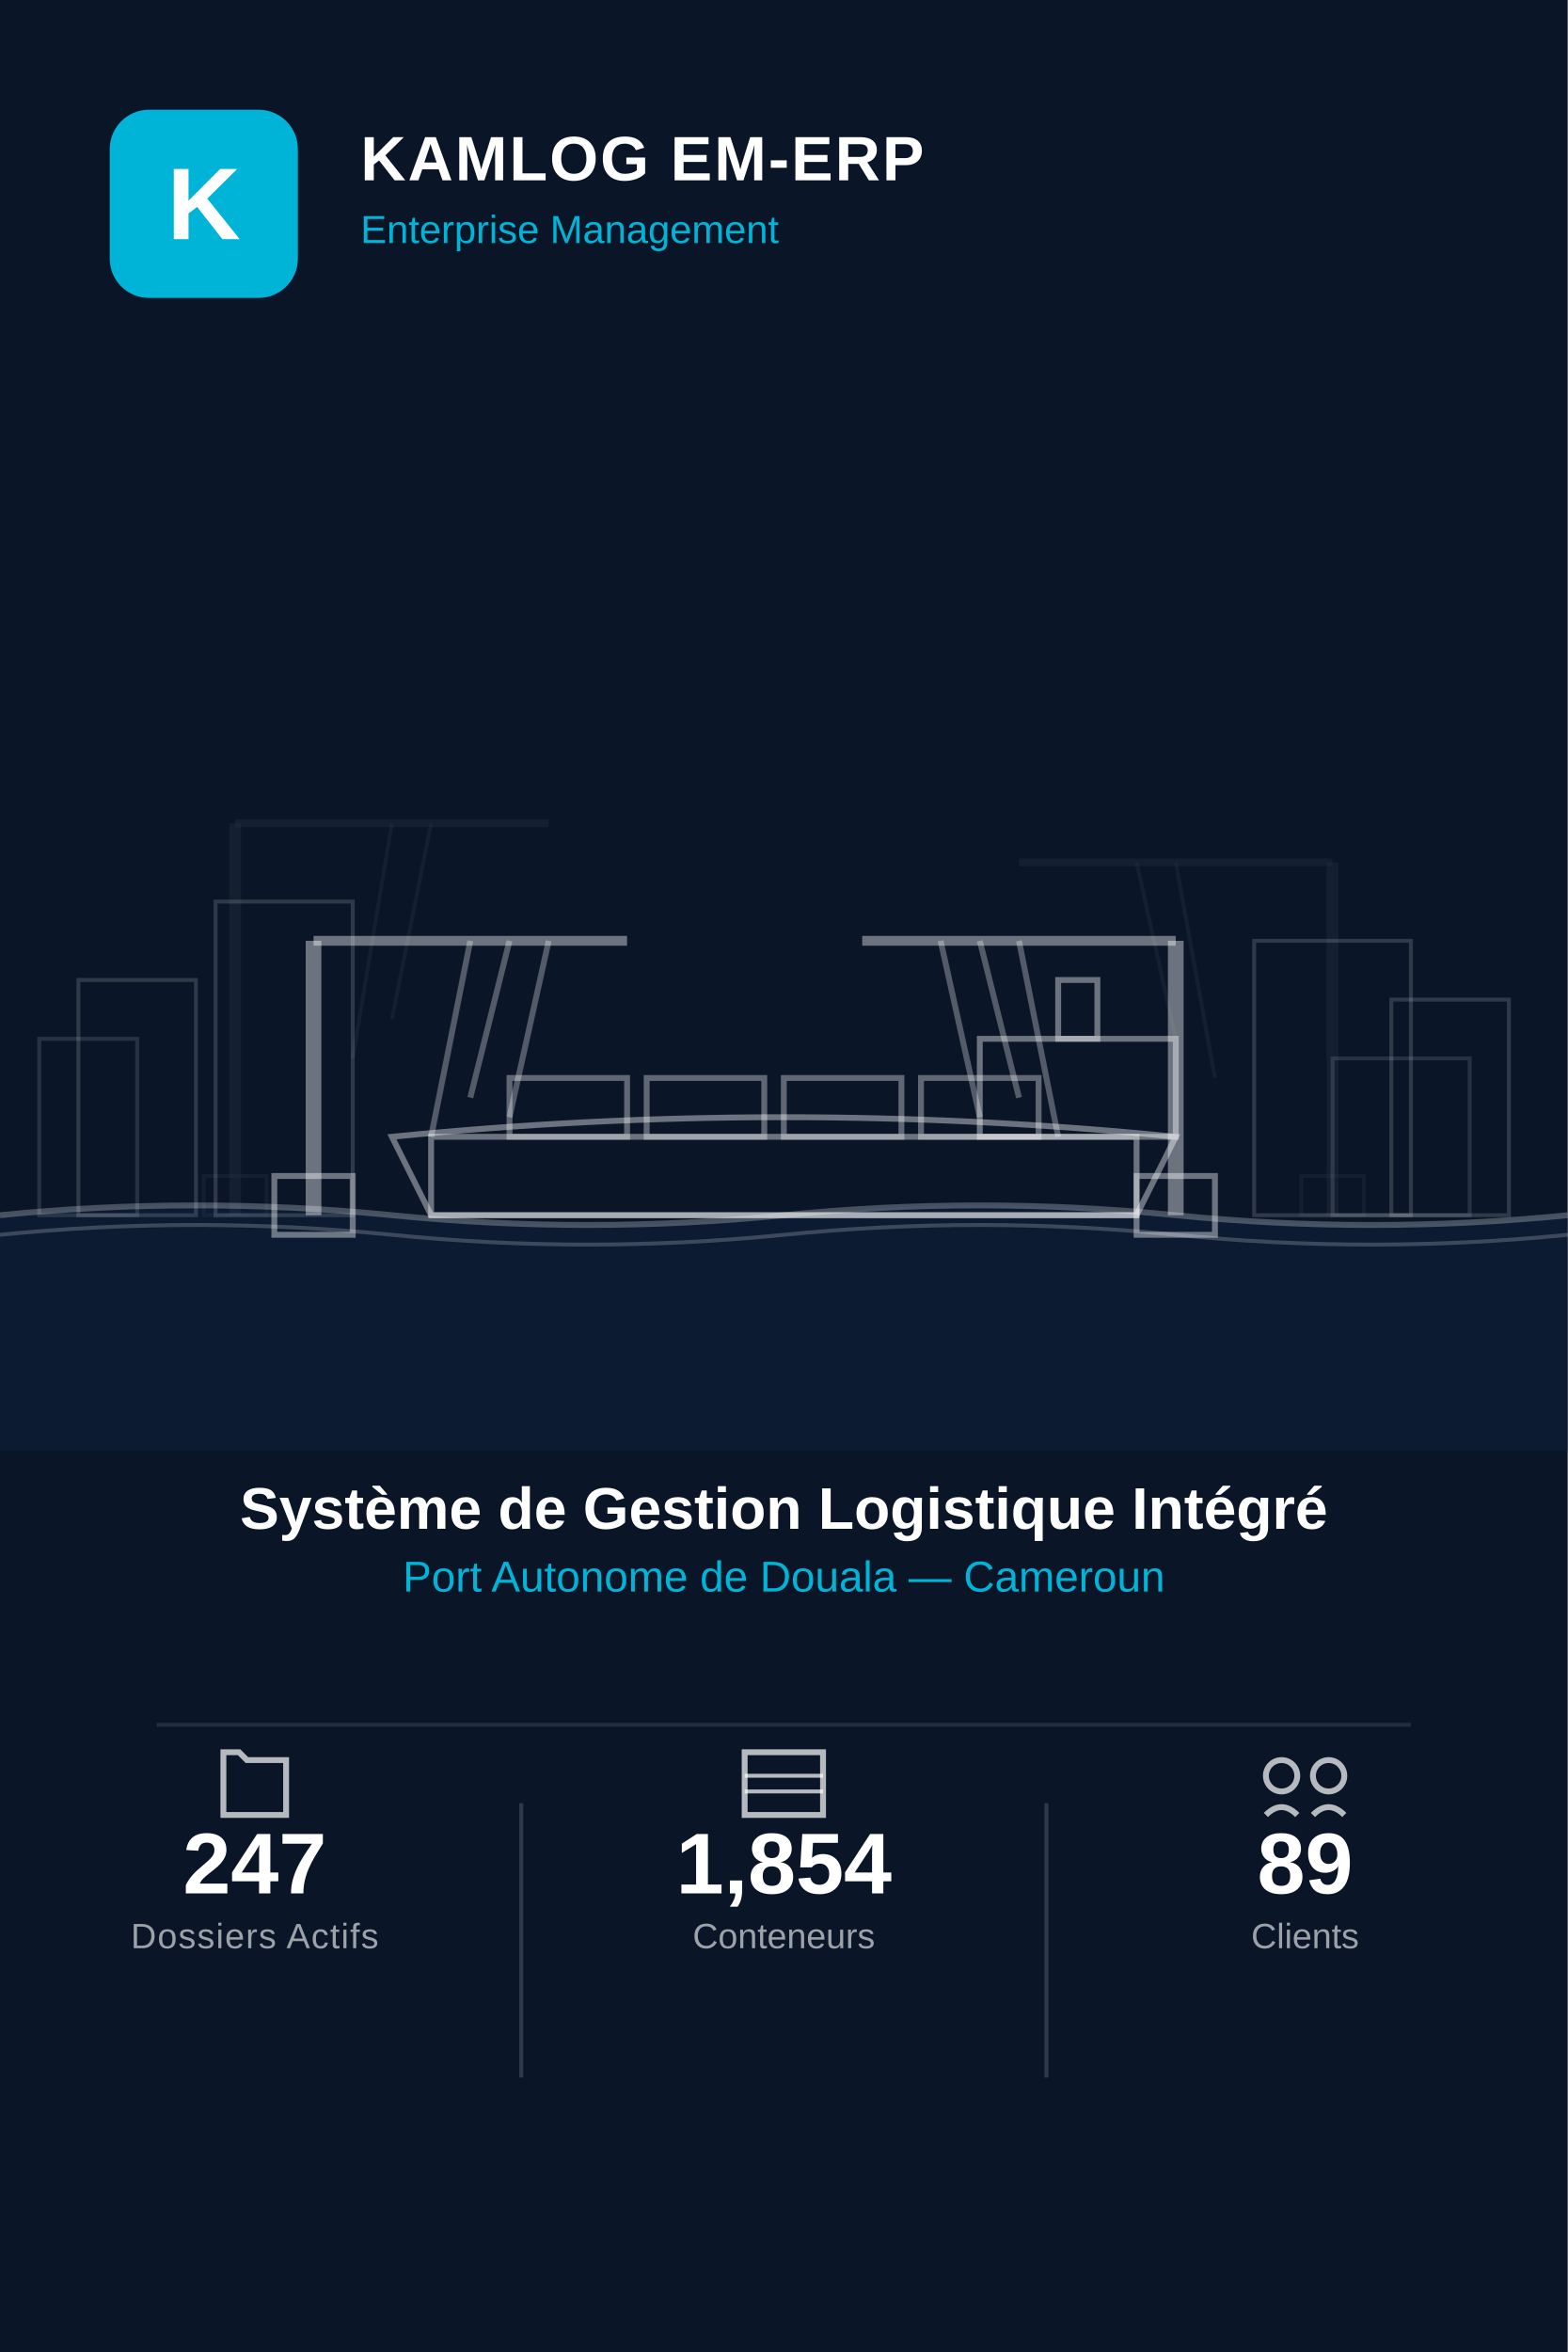
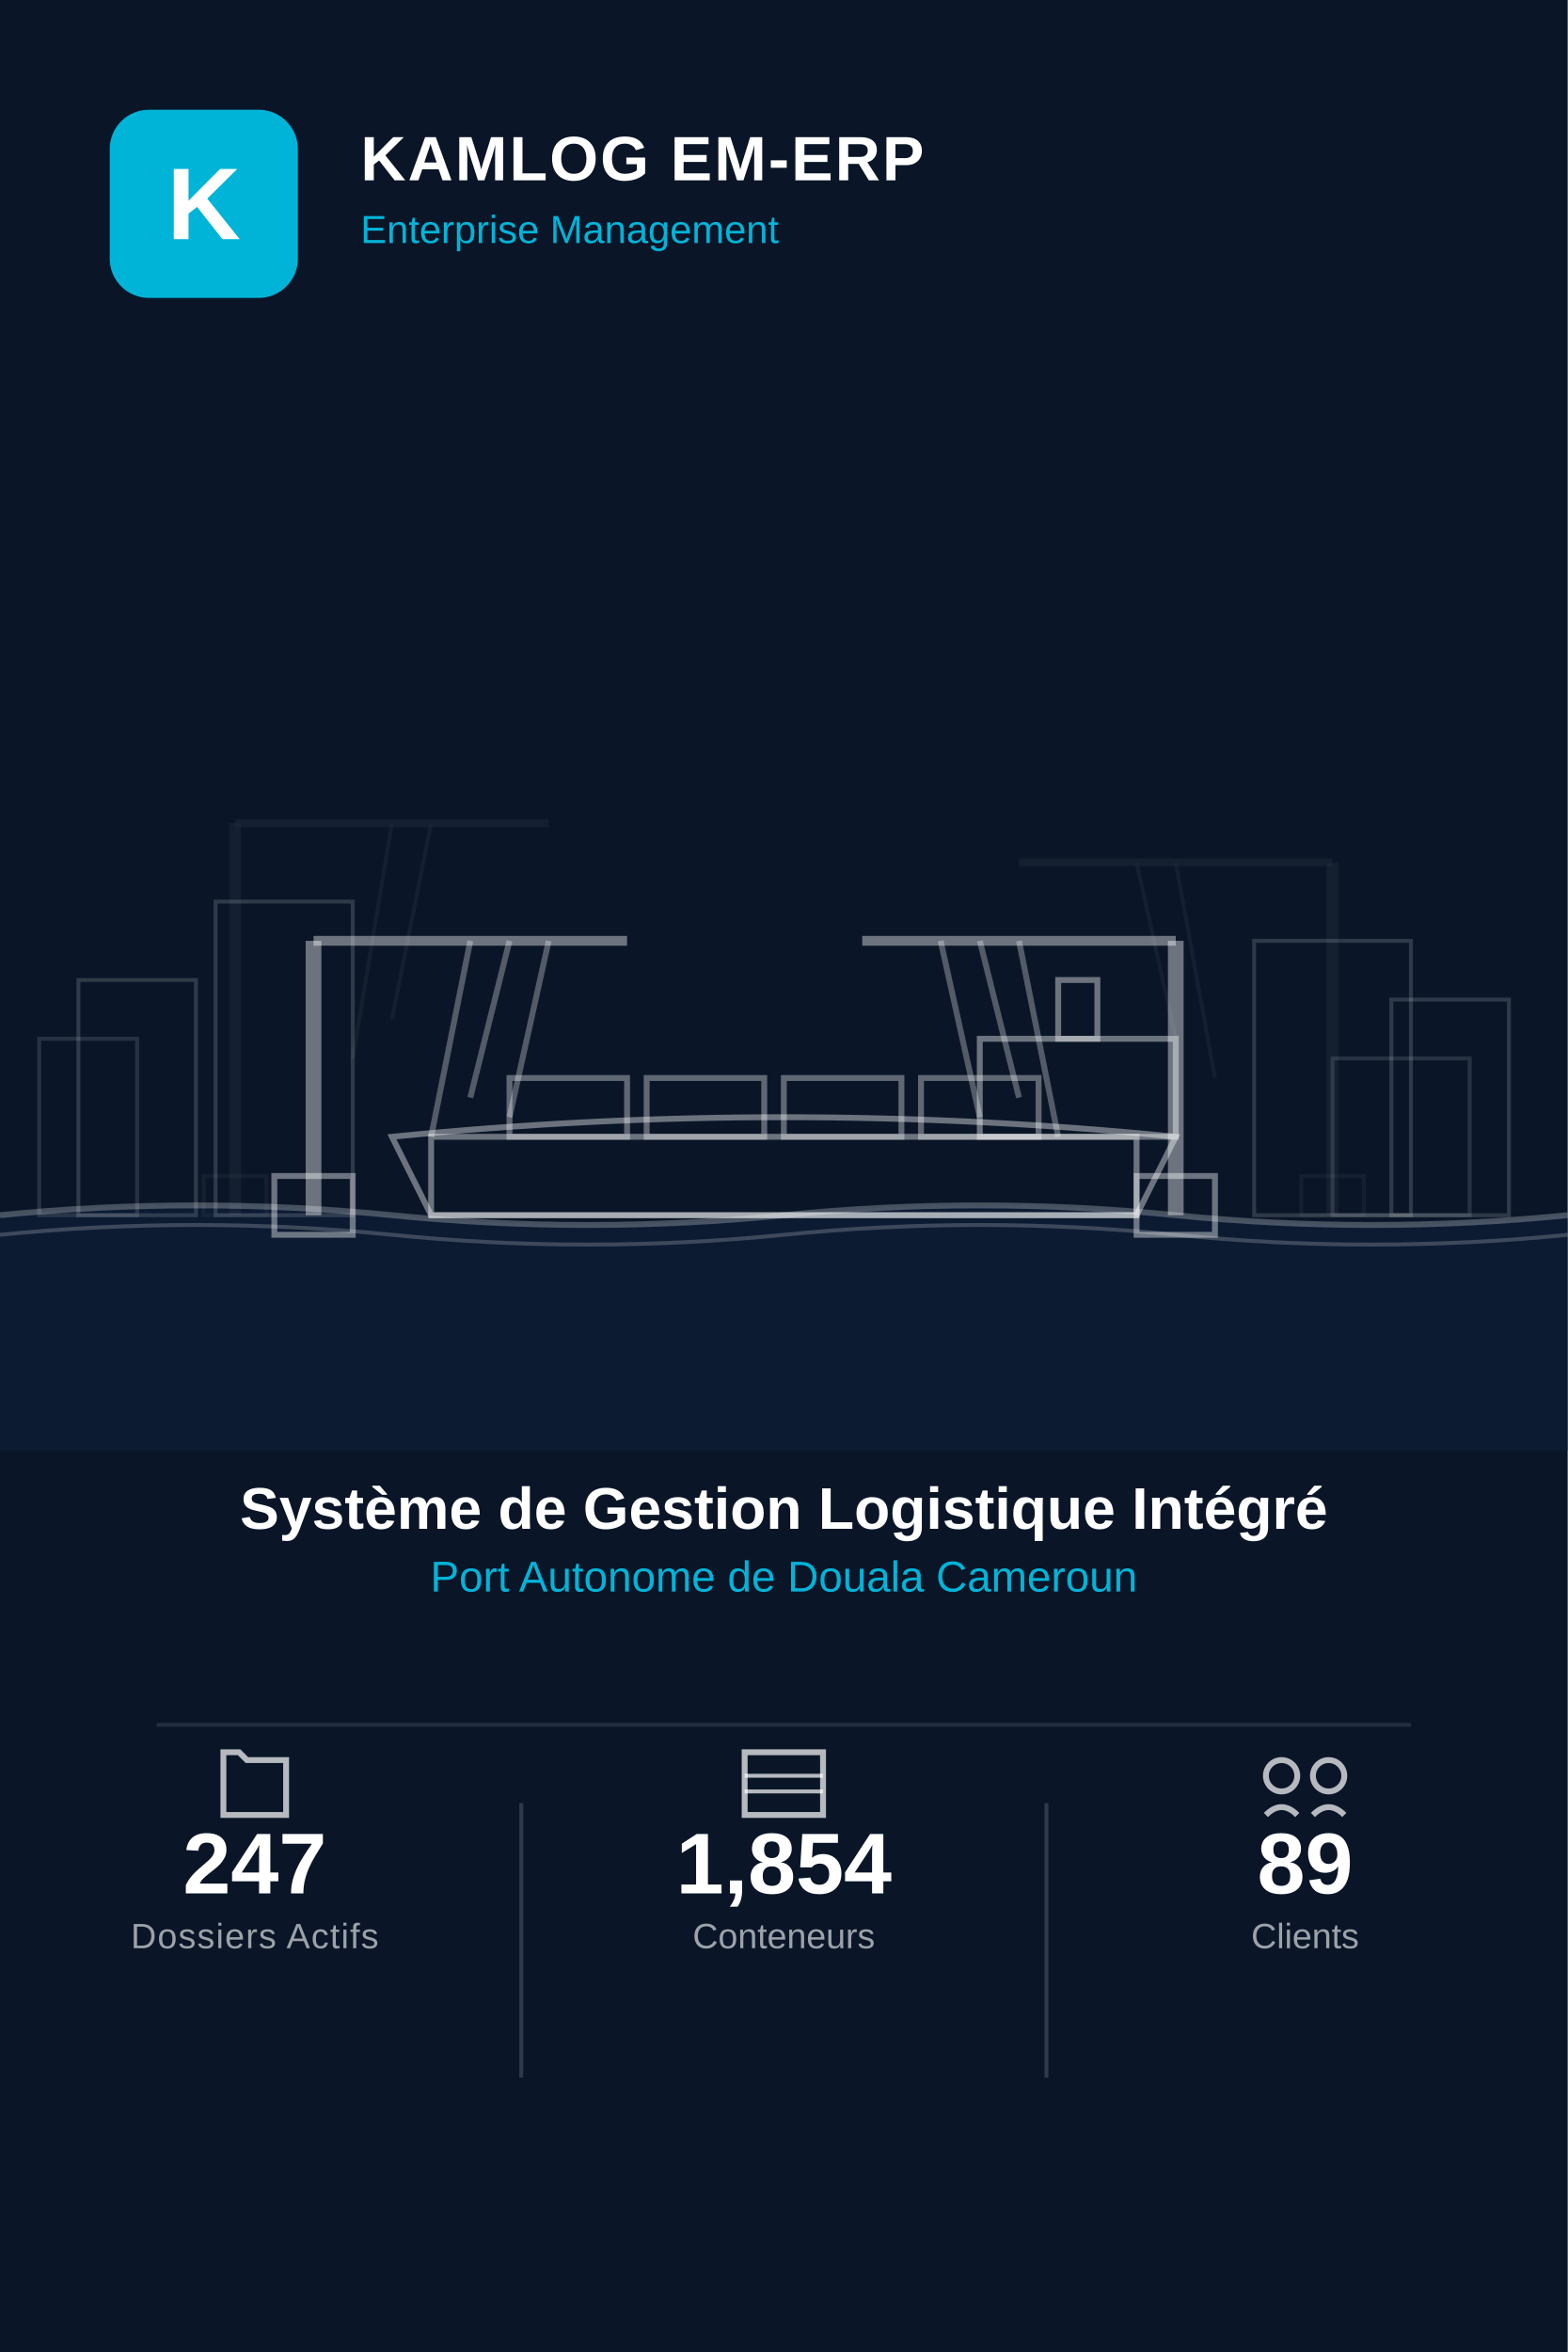
<svg xmlns="http://www.w3.org/2000/svg" width="400" height="600" viewBox="0 0 400 600" font-family="'Segoe UI', Arial, sans-serif">
  <rect width="400" height="600" fill="#0A1628" />
  <g transform="translate(28, 28)">
    <rect x="0" y="0" width="48" height="48" rx="10" fill="#00B4D8" />
    <text x="24" y="33" font-size="26" font-weight="800" fill="white" text-anchor="middle">K</text>
    <text x="64" y="18" font-size="16" font-weight="700" fill="white" letter-spacing="0.5">KAMLOG EM-ERP</text>
    <text x="64" y="34" font-size="10" font-weight="400" fill="#00B4D8">Enterprise Management</text>
  </g>
  <g transform="translate(0, 90)">
    <path d="M0 220 Q50 215 100 220 T200 220 T300 220 T400 220 L400 280 L0 280 Z" fill="#0D1F3C" opacity="0.5" />
    <path d="M0 220 Q50 215 100 220 T200 220 T300 220 T400 220" fill="none" stroke="rgba(255,255,255,0.25)" stroke-width="1.5" />
    <path d="M0 225 Q50 220 100 225 T200 225 T300 225 T400 225" fill="none" stroke="rgba(255,255,255,0.2)" stroke-width="1" />
    <rect x="20" y="160" width="30" height="60" fill="none" stroke="rgba(255,255,255,0.15)" stroke-width="1" />
    <rect x="55" y="140" width="35" height="80" fill="none" stroke="rgba(255,255,255,0.15)" stroke-width="1" />
    <rect x="10" y="175" width="25" height="45" fill="none" stroke="rgba(255,255,255,0.12)" stroke-width="1" />
    <rect x="320" y="150" width="40" height="70" fill="none" stroke="rgba(255,255,255,0.15)" stroke-width="1" />
    <rect x="355" y="165" width="30" height="55" fill="none" stroke="rgba(255,255,255,0.15)" stroke-width="1" />
    <rect x="340" y="180" width="35" height="40" fill="none" stroke="rgba(255,255,255,0.12)" stroke-width="1" />
    <g opacity="0.15">
      <line x1="60" y1="120" x2="60" y2="220" stroke="rgba(255,255,255,0.25)" stroke-width="3" />
      <line x1="60" y1="120" x2="140" y2="120" stroke="rgba(255,255,255,0.25)" stroke-width="2" />
      <line x1="100" y1="120" x2="90" y2="180" stroke="rgba(255,255,255,0.25)" stroke-width="1" />
      <line x1="110" y1="120" x2="100" y2="170" stroke="rgba(255,255,255,0.25)" stroke-width="1" />
      <rect x="52" y="210" width="16" height="10" fill="none" stroke="rgba(255,255,255,0.25)" stroke-width="1" />
      <line x1="340" y1="130" x2="340" y2="220" stroke="rgba(255,255,255,0.25)" stroke-width="3" />
      <line x1="340" y1="130" x2="260" y2="130" stroke="rgba(255,255,255,0.25)" stroke-width="2" />
      <line x1="300" y1="130" x2="310" y2="185" stroke="rgba(255,255,255,0.25)" stroke-width="1" />
      <line x1="290" y1="130" x2="300" y2="175" stroke="rgba(255,255,255,0.25)" stroke-width="1" />
      <rect x="332" y="210" width="16" height="10" fill="none" stroke="rgba(255,255,255,0.25)" stroke-width="1" />
    </g>
    <g>
      <line x1="80" y1="150" x2="80" y2="220" stroke="rgba(255,255,255,0.4)" stroke-width="4" />
      <line x1="80" y1="150" x2="160" y2="150" stroke="rgba(255,255,255,0.4)" stroke-width="2.5" />
      <line x1="120" y1="150" x2="110" y2="200" stroke="rgba(255,255,255,0.3)" stroke-width="1.5" />
      <line x1="130" y1="150" x2="120" y2="190" stroke="rgba(255,255,255,0.3)" stroke-width="1.5" />
      <line x1="140" y1="150" x2="130" y2="195" stroke="rgba(255,255,255,0.3)" stroke-width="1.5" />
      <rect x="70" y="210" width="20" height="15" fill="none" stroke="rgba(255,255,255,0.4)" stroke-width="1.5" />
    </g>
    <g>
      <line x1="300" y1="150" x2="300" y2="220" stroke="rgba(255,255,255,0.4)" stroke-width="4" />
      <line x1="300" y1="150" x2="220" y2="150" stroke="rgba(255,255,255,0.4)" stroke-width="2.5" />
      <line x1="260" y1="150" x2="270" y2="200" stroke="rgba(255,255,255,0.3)" stroke-width="1.5" />
      <line x1="250" y1="150" x2="260" y2="190" stroke="rgba(255,255,255,0.3)" stroke-width="1.5" />
      <line x1="240" y1="150" x2="250" y2="195" stroke="rgba(255,255,255,0.3)" stroke-width="1.5" />
      <rect x="290" y="210" width="20" height="15" fill="none" stroke="rgba(255,255,255,0.4)" stroke-width="1.5" />
    </g>
    <g>
      <path d="M100 200 Q200 190 300 200 L290 220 L110 220 Z" fill="none" stroke="rgba(255,255,255,0.4)" stroke-width="1.5" />
      <rect x="110" y="200" width="180" height="20" fill="none" stroke="rgba(255,255,255,0.4)" stroke-width="1.5" />
      <rect x="250" y="175" width="50" height="25" fill="none" stroke="rgba(255,255,255,0.4)" stroke-width="1.5" />
      <rect x="270" y="160" width="10" height="15" fill="none" stroke="rgba(255,255,255,0.4)" stroke-width="1.5" />
      <rect x="130" y="185" width="30" height="15" fill="none" stroke="rgba(255,255,255,0.35)" stroke-width="1.5" />
      <rect x="165" y="185" width="30" height="15" fill="none" stroke="rgba(255,255,255,0.35)" stroke-width="1.5" />
      <rect x="200" y="185" width="30" height="15" fill="none" stroke="rgba(255,255,255,0.35)" stroke-width="1.5" />
      <rect x="235" y="185" width="30" height="15" fill="none" stroke="rgba(255,255,255,0.35)" stroke-width="1.5" />
    </g>
  </g>
  <g transform="translate(200, 390)">
    <text x="0" y="0" font-size="15" font-weight="600" fill="white" text-anchor="middle">Système de Gestion Logistique Intégré</text>
-     <text x="0" y="16" font-size="11" font-weight="400" fill="#00B4D8" text-anchor="middle">Port Autonome de Douala — Cameroun</text>
+     <text x="0" y="16" font-size="11" font-weight="400" fill="#00B4D8" text-anchor="middle">Port Autonome de Douala  Cameroun</text>
  </g>
  <line x1="40" y1="440" x2="360" y2="440" stroke="rgba(255,255,255,0.1)" stroke-width="1" />
  <g transform="translate(0, 455)">
    <g transform="translate(67, 0)">
      <path d="M-10 -8 L-6 -8 L-4 -6 L6 -6 L6 8 L-10 8 Z" fill="none" stroke="rgba(255,255,255,0.7)" stroke-width="1.5" />
      <text x="-2" y="28" font-size="22" font-weight="700" fill="white" text-anchor="middle">247</text>
      <text x="-2" y="42" font-size="9" fill="rgba(255,255,255,0.6)" text-anchor="middle" letter-spacing="0.3">Dossiers Actifs</text>
    </g>
    <line x1="133" y1="5" x2="133" y2="75" stroke="rgba(255,255,255,0.15)" stroke-width="1" />
    <g transform="translate(200, 0)">
      <rect x="-10" y="-8" width="20" height="16" fill="none" stroke="rgba(255,255,255,0.7)" stroke-width="1.5" />
      <line x1="-10" y1="-2" x2="10" y2="-2" stroke="rgba(255,255,255,0.7)" stroke-width="1" />
      <line x1="-10" y1="2" x2="10" y2="2" stroke="rgba(255,255,255,0.7)" stroke-width="1" />
      <text x="0" y="28" font-size="22" font-weight="700" fill="white" text-anchor="middle">1,854</text>
      <text x="0" y="42" font-size="9" fill="rgba(255,255,255,0.6)" text-anchor="middle">Conteneurs</text>
    </g>
    <line x1="267" y1="5" x2="267" y2="75" stroke="rgba(255,255,255,0.15)" stroke-width="1" />
    <g transform="translate(333, 0)">
      <circle cx="-6" cy="-2" r="4" fill="none" stroke="rgba(255,255,255,0.7)" stroke-width="1.5" />
      <path d="M-10 8 Q-6 4 -2 8" fill="none" stroke="rgba(255,255,255,0.7)" stroke-width="1.5" />
      <circle cx="6" cy="-2" r="4" fill="none" stroke="rgba(255,255,255,0.7)" stroke-width="1.5" />
      <path d="M2 8 Q6 4 10 8" fill="none" stroke="rgba(255,255,255,0.7)" stroke-width="1.5" />
      <text x="0" y="28" font-size="22" font-weight="700" fill="white" text-anchor="middle">89</text>
      <text x="0" y="42" font-size="9" fill="rgba(255,255,255,0.6)" text-anchor="middle">Clients</text>
    </g>
  </g>
</svg>
